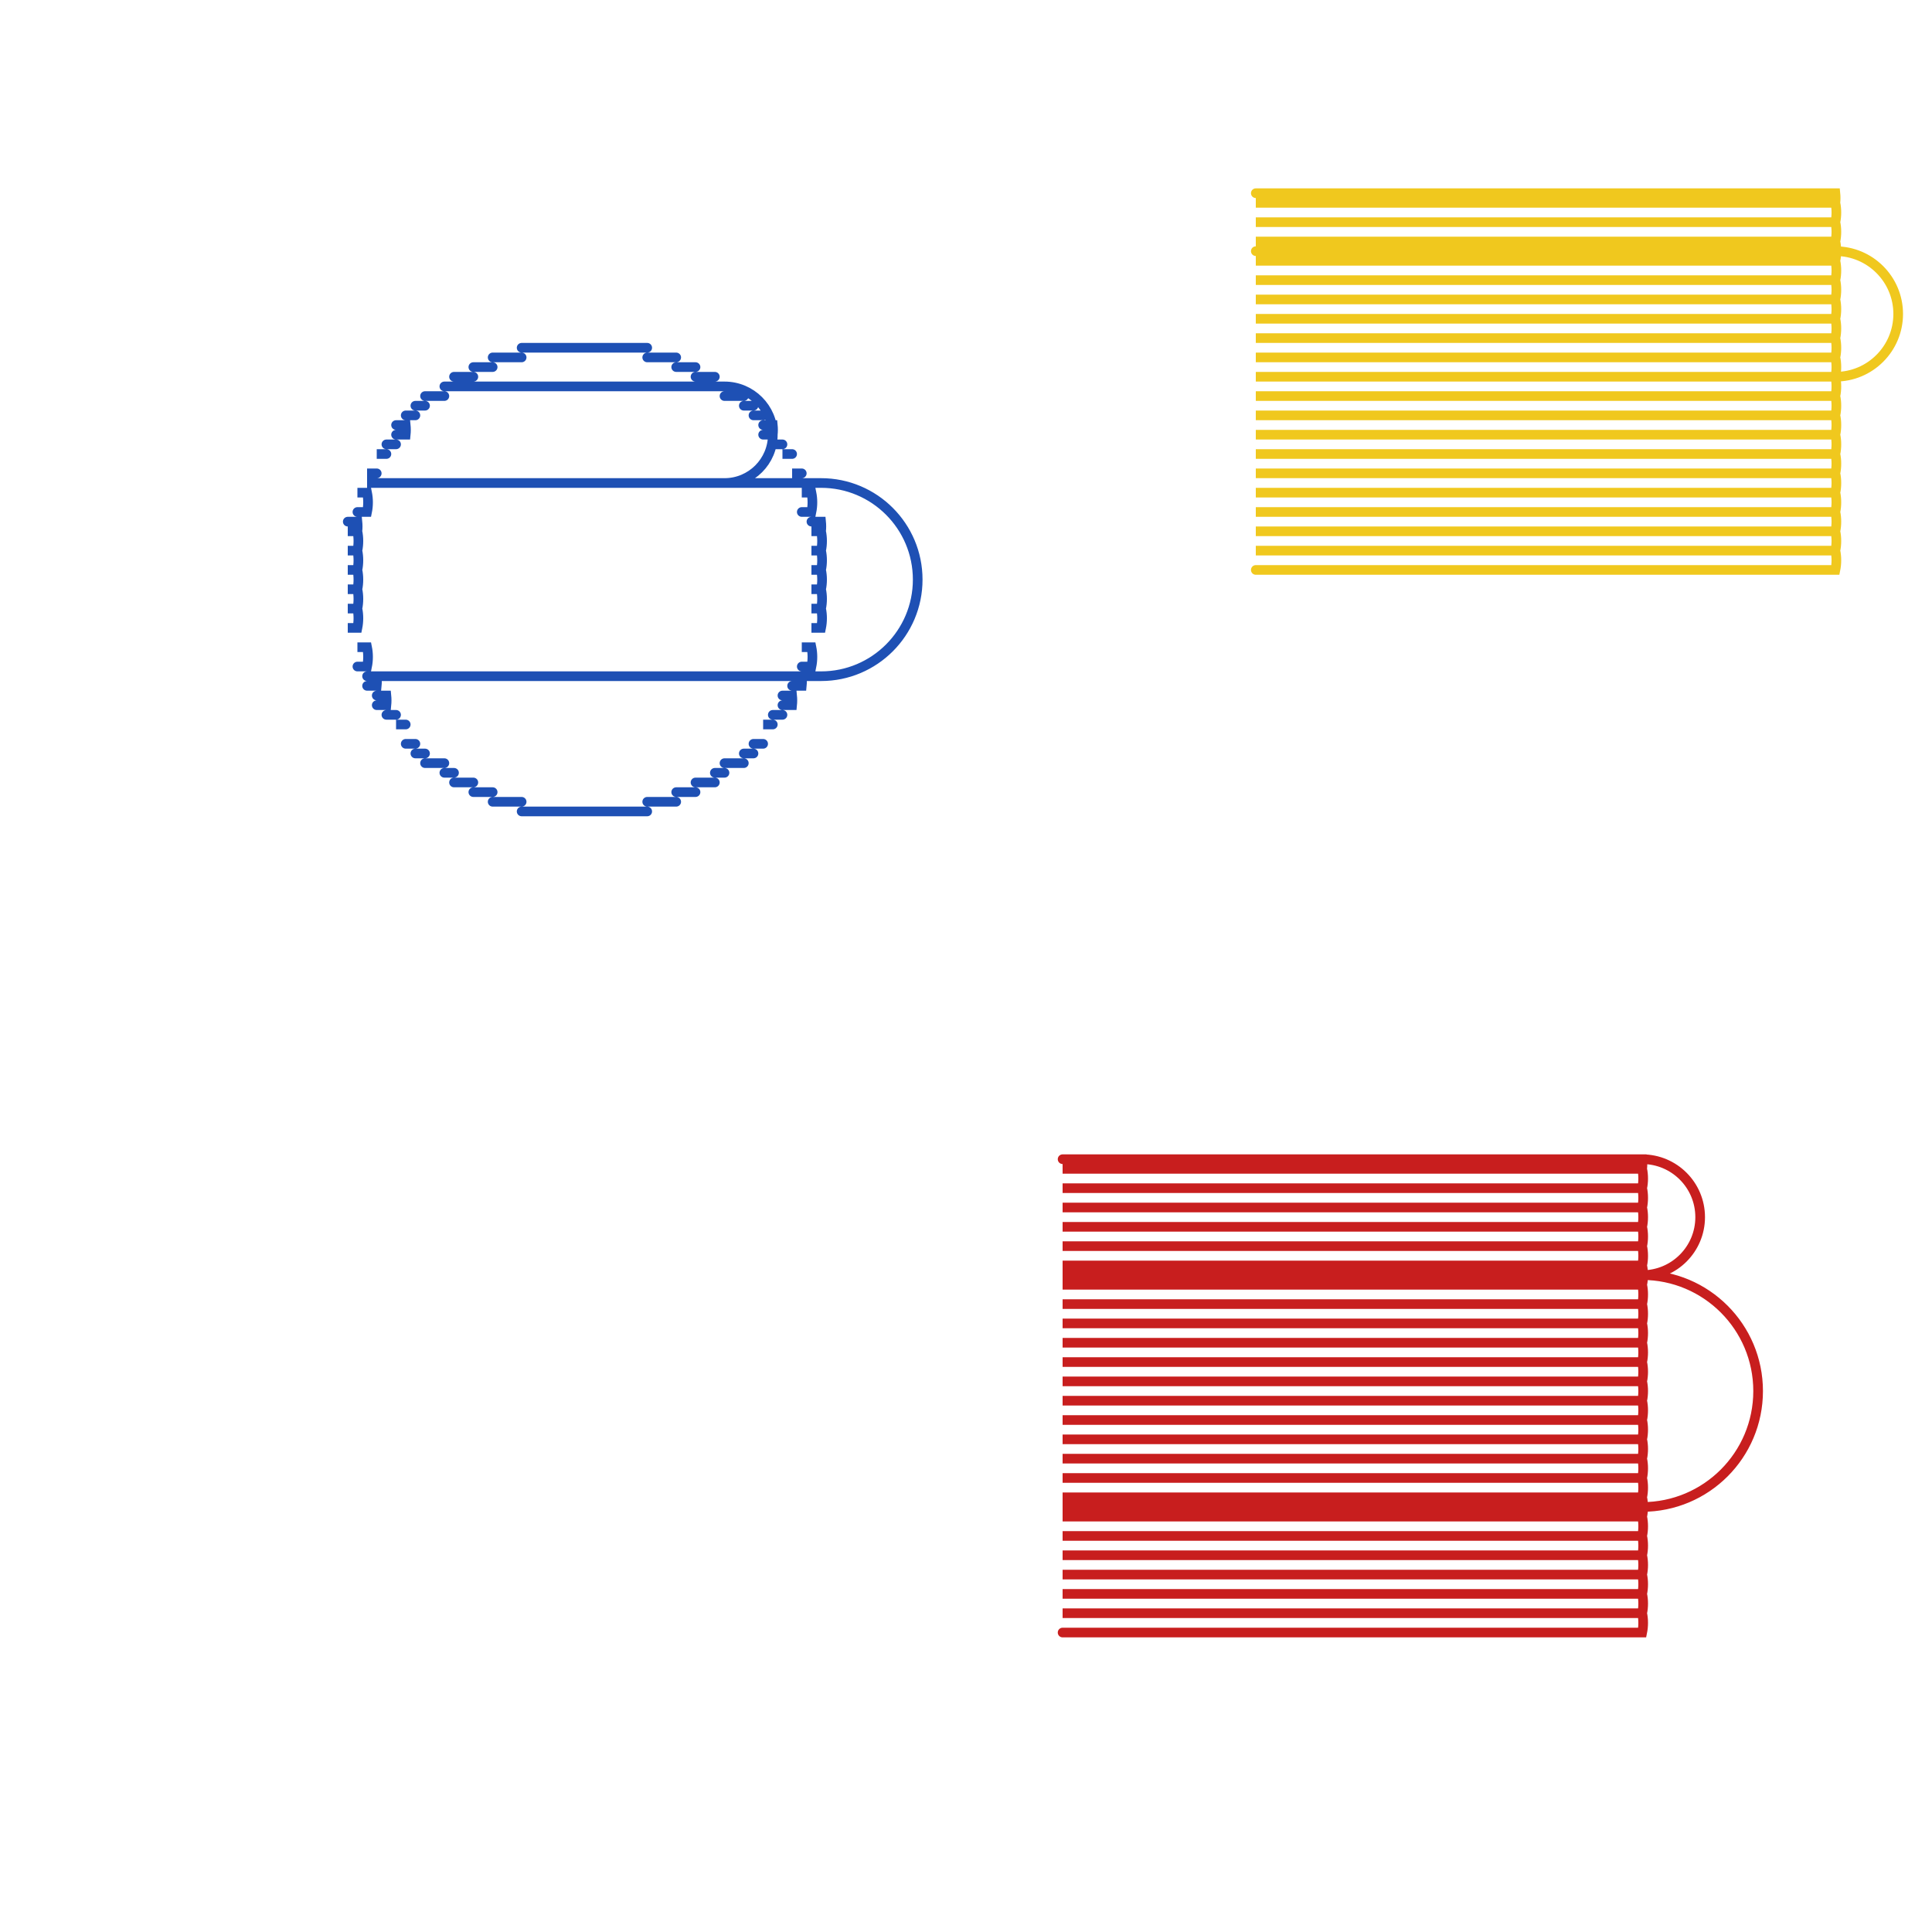
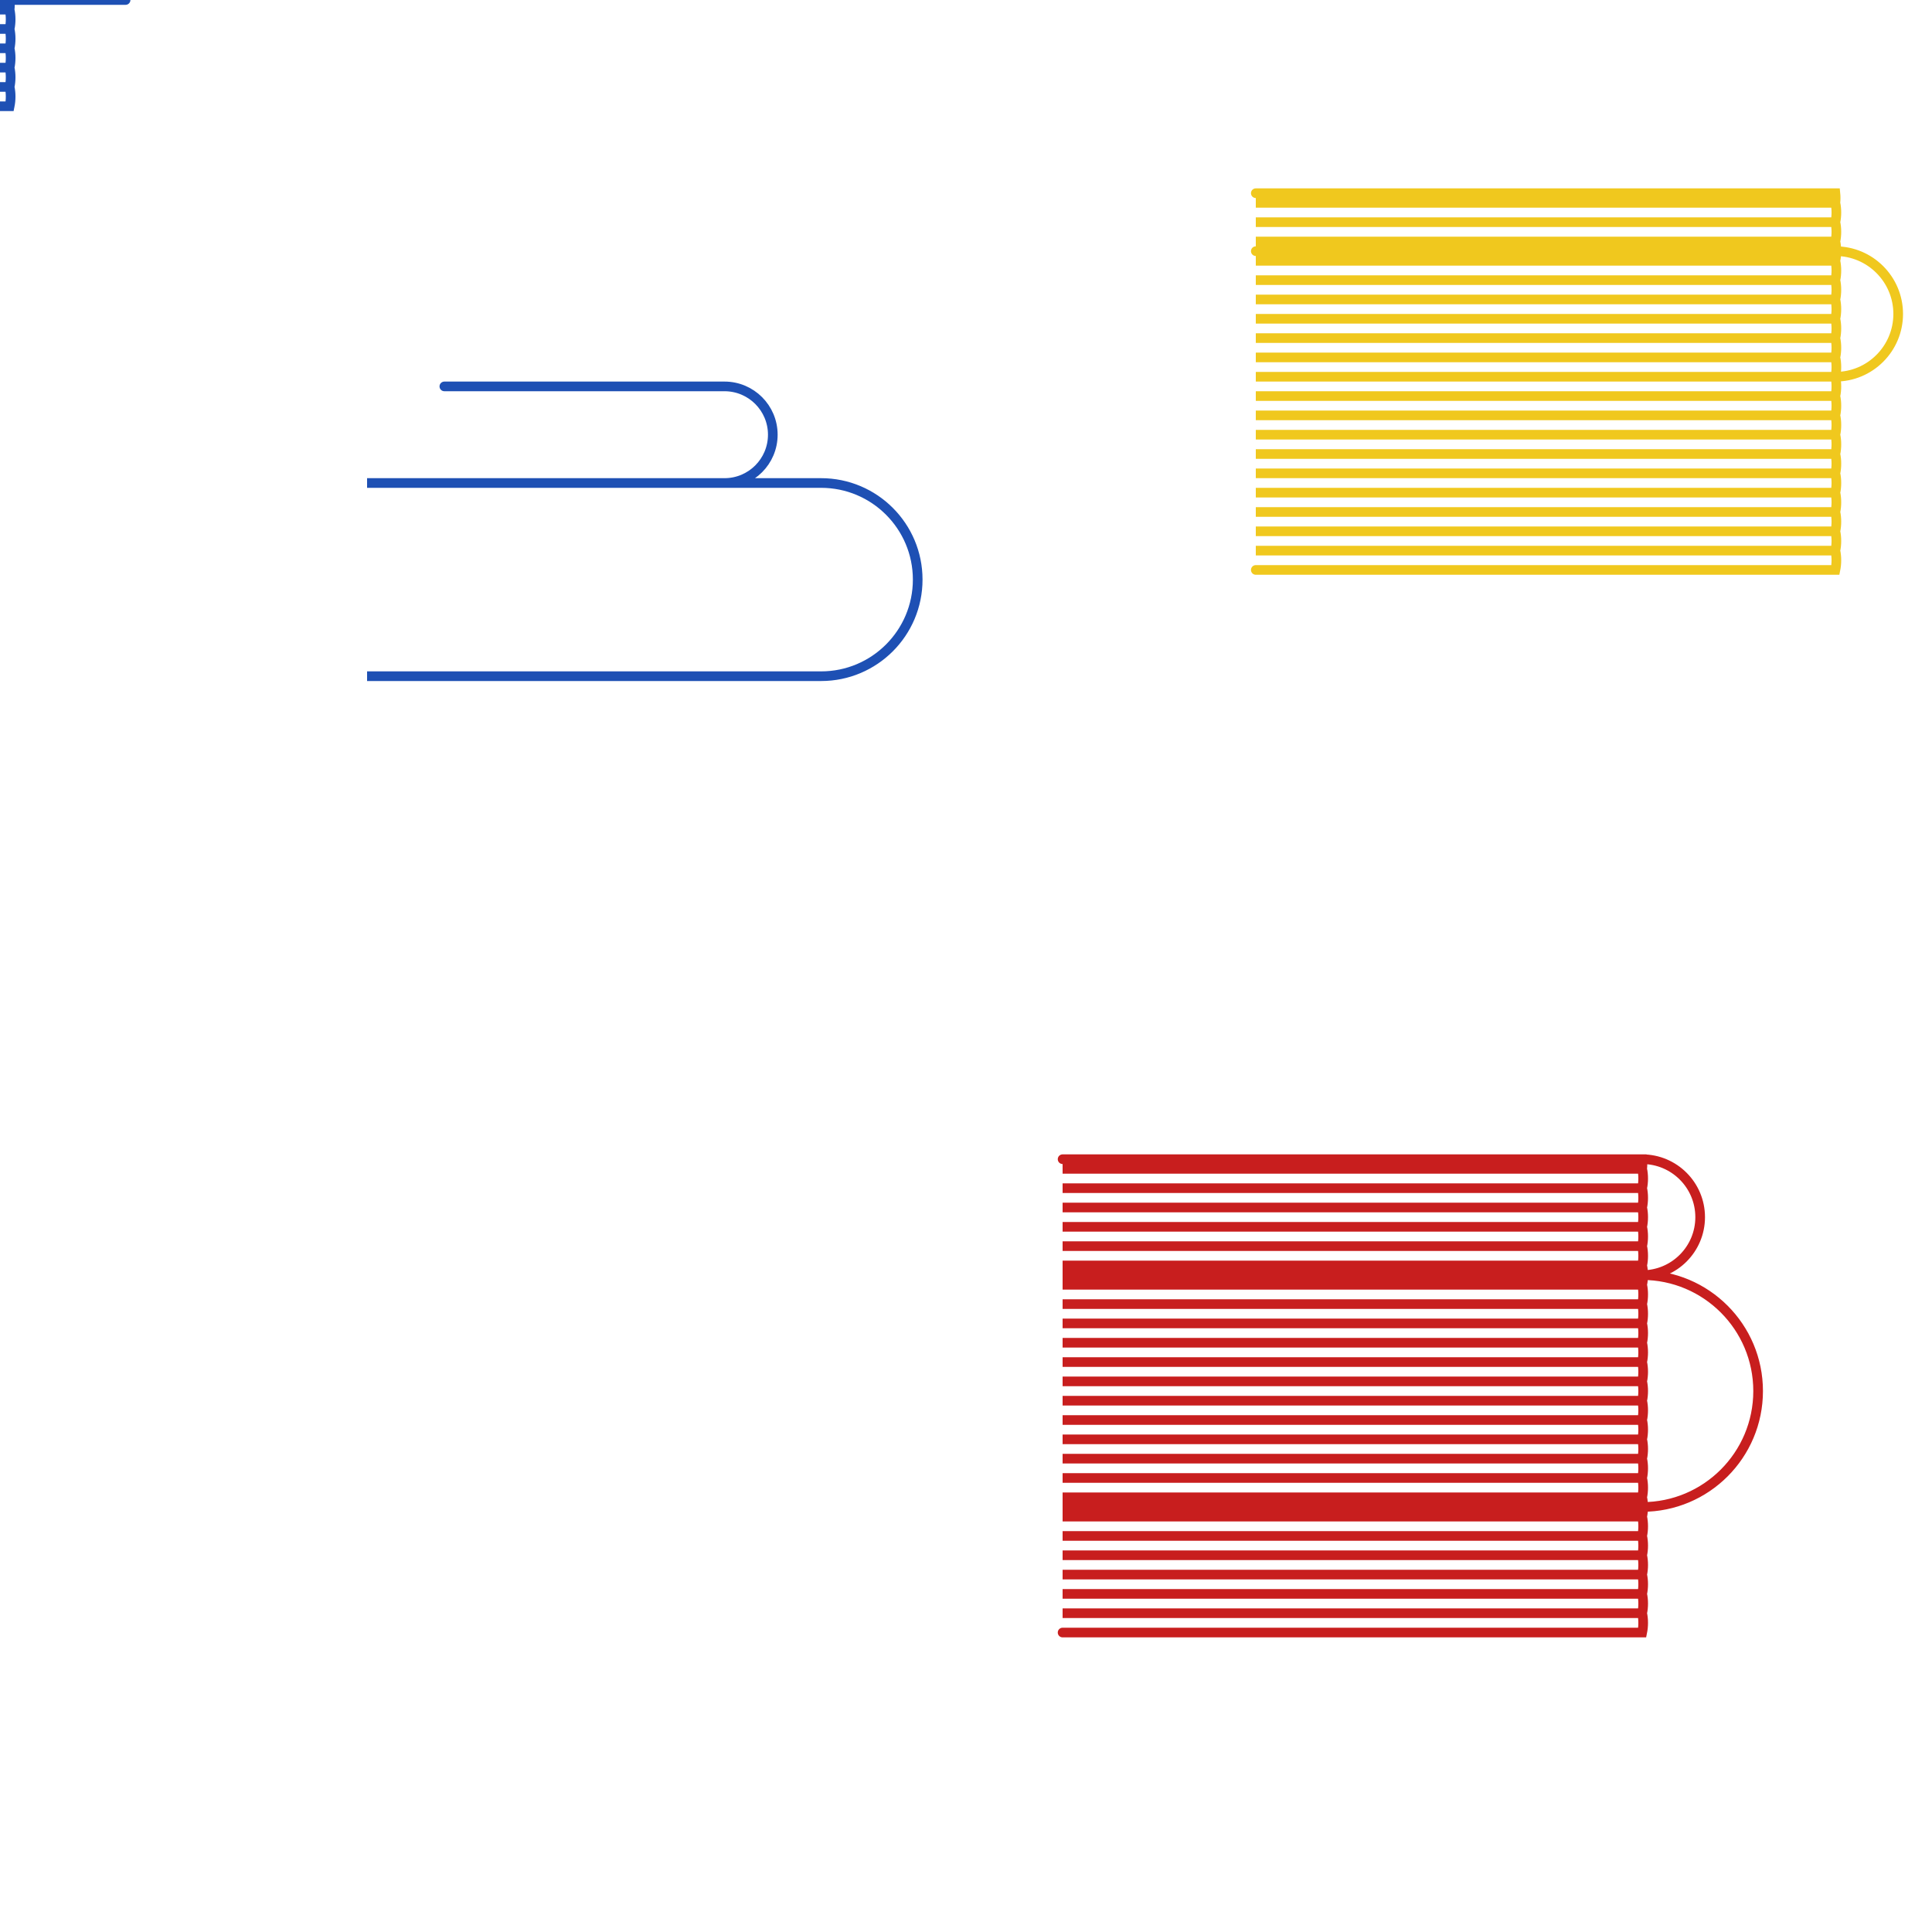
<svg xmlns="http://www.w3.org/2000/svg" width="200" height="200" viewBox="0 0 200 200">
  <g id="layer_01_dark_red_C81E1E">
    <path d="M110 120 H170 A 5.0 5.0 0 0 1 170 132 H110 H170 A 5.0 5.0 0 0 1 170 156 H110 H170 M110 120 H170 A 5.0 5.0 0 0 1 170 121 H169 H110 H111 H170 A 5.0 5.0 0 0 1 170 123 H169 H110 H111 H170 A 5.0 5.0 0 0 1 170 125 H169 H110 H111 H170 A 5.0 5.0 0 0 1 170 127 H169 H110 H111 H170 A 5.0 5.0 0 0 1 170 129 H169 H110 H111 H170 A 5.0 5.0 0 0 1 170 131 H169 H110 H111 H170 A 5.0 5.0 0 0 1 170 133 H169 H110 H111 H170 A 5.0 5.0 0 0 1 170 135 H169 H110 H111 H170 A 5.0 5.0 0 0 1 170 137 H169 H110 H111 H170 A 5.0 5.0 0 0 1 170 139 H169 H110 H111 H170 A 5.0 5.0 0 0 1 170 141 H169 H110 H111 H170 A 5.0 5.0 0 0 1 170 143 H169 H110 H111 H170 A 5.0 5.0 0 0 1 170 145 H169 H110 H111 H170 A 5.0 5.0 0 0 1 170 147 H169 H110 H111 H170 A 5.0 5.0 0 0 1 170 149 H169 H110 H111 H170 A 5.0 5.0 0 0 1 170 151 H169 H110 H111 H170 A 5.0 5.0 0 0 1 170 153 H169 H110 H111 H170 A 5.0 5.0 0 0 1 170 155 H169 H110 H111 H170 A 5.0 5.0 0 0 1 170 157 H169 H110 H111 H170 A 5.0 5.0 0 0 1 170 159 H169 H110 H111 H170 A 5.0 5.0 0 0 1 170 161 H169 H110 H111 H170 A 5.0 5.0 0 0 1 170 163 H169 H110 H111 H170 A 5.0 5.0 0 0 1 170 165 H169 H110 H111 H170 A 5.0 5.0 0 0 1 170 167 H169 H110 H111 H170 A 5.0 5.0 0 0 1 170 169 H110" stroke="rgb(200,30,30)" stroke-width="1.0" stroke-linecap="round" fill="none" />
  </g>
  <g id="layer_02_light_yellow_F0C81E">
    <path d="M130 26 H190 A 5.0 5.0 0 0 1 190 39 H130 H190 M130 20 H190 A 5.0 5.0 0 0 1 190 21 H189 H130 H131 H190 A 5.0 5.0 0 0 1 190 23 H189 H130 H131 H190 A 5.0 5.0 0 0 1 190 25 H189 H130 H131 H190 A 5.0 5.0 0 0 1 190 27 H189 H130 H131 H190 A 5.0 5.0 0 0 1 190 29 H189 H130 H131 H190 A 5.0 5.0 0 0 1 190 31 H189 H130 H131 H190 A 5.0 5.0 0 0 1 190 33 H189 H130 H131 H190 A 5.0 5.0 0 0 1 190 35 H189 H130 H131 H190 A 5.0 5.0 0 0 1 190 37 H189 H130 H131 H190 A 5.0 5.0 0 0 1 190 39 H189 H130 H131 H190 A 5.0 5.0 0 0 1 190 41 H189 H130 H131 H190 A 5.0 5.0 0 0 1 190 43 H189 H130 H131 H190 A 5.0 5.0 0 0 1 190 45 H189 H130 H131 H190 A 5.0 5.0 0 0 1 190 47 H189 H130 H131 H190 A 5.0 5.0 0 0 1 190 49 H189 H130 H131 H190 A 5.0 5.0 0 0 1 190 51 H189 H130 H131 H190 A 5.0 5.0 0 0 1 190 53 H189 H130 H131 H190 A 5.0 5.0 0 0 1 190 55 H189 H130 H131 H190 A 5.0 5.0 0 0 1 190 57 H189 H130 H131 H190 A 5.0 5.0 0 0 1 190 59 H130" stroke="rgb(240,200,30)" stroke-width="1.0" stroke-linecap="round" fill="none" />
  </g>
  <g id="layer_03_mid_blue_1E50B4">
-     <path d="M46 40 H75 A 5.0 5.0 0 0 1 75 50 H38 H85 A 5.0 5.0 0 0 1 85 70 H38 H75 M36 54 H37 A 5.0 5.0 0 0 1 37 55 H36 H37 A 5.0 5.0 0 0 1 37 57 H36 H37 A 5.0 5.0 0 0 1 37 59 H36 H37 A 5.0 5.0 0 0 1 37 61 H36 H37 A 5.0 5.0 0 0 1 37 63 H36 H37 A 5.0 5.0 0 0 1 37 65 H36 H37 M38 51 H37 H38 A 5.0 5.0 0 0 1 38 53 H37 M39 49 H38 H39 M40 47 H39 H40 M40 46 H41 M41 44 H42 A 5.0 5.0 0 0 1 42 45 H41 M43 43 H42 M43 42 H44 M46 41 H44 M46 40 H47 M49 39 H47 M49 38 H51 M54 37 H51 M54 36 H67 M70 37 H67 M70 38 H72 M74 39 H72 M74 40 H75 M77 41 H75 M77 42 H78 M79 43 H78 M79 44 H80 A 5.0 5.0 0 0 1 80 45 H79 M80 46 H81 M82 47 H81 H82 M83 49 H82 H83 M84 51 H83 H84 A 5.0 5.0 0 0 1 84 53 H83 M84 54 H85 A 5.0 5.0 0 0 1 85 55 H84 H85 A 5.0 5.0 0 0 1 85 57 H84 H85 A 5.0 5.0 0 0 1 85 59 H84 H85 A 5.0 5.0 0 0 1 85 61 H84 H85 A 5.0 5.0 0 0 1 85 63 H84 H85 A 5.0 5.0 0 0 1 85 65 H84 H85 M84 67 H83 H84 A 5.0 5.0 0 0 1 84 69 H83 M82 70 H83 A 5.0 5.0 0 0 1 83 71 H82 M81 72 H82 A 5.0 5.0 0 0 1 82 73 H81 M80 74 H81 M80 75 H79 H80 M79 77 H78 M77 78 H78 M77 79 H75 M74 80 H75 M74 81 H72 M70 82 H72 M70 83 H67 M54 84 H67 M54 83 H51 M49 82 H51 M49 81 H47 M46 80 H47 M46 79 H44 M43 78 H44 M43 77 H42 M42 75 H41 H42 M40 74 H41 M39 72 H40 A 5.0 5.0 0 0 1 40 73 H39 M38 70 H39 A 5.0 5.0 0 0 1 39 71 H38 M38 67 H37 H38 A 5.0 5.0 0 0 1 38 69 H37" stroke="rgb(30,80,180)" stroke-width="1.0" stroke-linecap="round" fill="none" />
+     <path d="M46 40 H75 A 5.0 5.0 0 0 1 75 50 H38 H85 A 5.0 5.0 0 0 1 85 70 H38 H75 M0 0 H1 A 5.0 5.0 0 0 1 1 1 H0 H1 A 5.0 5.0 0 0 1 1 3 H0 H1 A 5.0 5.0 0 0 1 1 5 H0 H1 A 5.0 5.0 0 0 1 1 7 H0 H1 A 5.0 5.0 0 0 1 1 9 H0 H1 A 5.0 5.0 0 0 1 1 11 H0 H1 M0 0 H1 A 5.0 5.0 0 0 1 1 1 H0 H1 M0 0 H1 A 5.0 5.0 0 0 1 1 1 H0 M0 0 H1 A 5.0 5.0 0 0 1 1 1 H0 M0 0 H1 M0 0 H1 A 5.0 5.0 0 0 1 1 1 H0 M0 0 H1 M0 0 H1 M0 0 H2 M0 0 H1 M0 0 H2 M0 0 H2 M0 0 H3 M0 0 H13 M0 0 H3 M0 0 H2 M0 0 H2 M0 0 H1 M0 0 H2 M0 0 H1 M0 0 H1 M0 0 H1 A 5.0 5.0 0 0 1 1 1 H0 M0 0 H1 M0 0 H1 A 5.0 5.0 0 0 1 1 1 H0 M0 0 H1 A 5.0 5.0 0 0 1 1 1 H0 M0 0 H1 A 5.0 5.0 0 0 1 1 1 H0 H1 M0 0 H1 A 5.0 5.0 0 0 1 1 1 H0 H1 A 5.0 5.0 0 0 1 1 3 H0 H1 A 5.0 5.0 0 0 1 1 5 H0 H1 A 5.0 5.0 0 0 1 1 7 H0 H1 A 5.0 5.0 0 0 1 1 9 H0 H1 A 5.0 5.0 0 0 1 1 11 H0 H1 M0 0 H1 A 5.0 5.0 0 0 1 1 1 H0 H1 M0 0 H1 A 5.0 5.0 0 0 1 1 1 H0 M0 0 H1 A 5.0 5.0 0 0 1 1 1 H0 M0 0 H1 M0 0 H1 A 5.0 5.0 0 0 1 1 1 H0 M0 0 H1 M0 0 H1 M0 0 H2 M0 0 H1 M0 0 H2 M0 0 H2 M0 0 H3 M0 0 H13 M0 0 H3 M0 0 H2 M0 0 H2 M0 0 H1 M0 0 H2 M0 0 H1 M0 0 H1 M0 0 H1 A 5.0 5.0 0 0 1 1 1 H0 M0 0 H1 M0 0 H1 A 5.0 5.0 0 0 1 1 1 H0 M0 0 H1 A 5.0 5.0 0 0 1 1 1 H0 M0 0 H1 A 5.0 5.0 0 0 1 1 1 H0 H1" stroke="rgb(30,80,180)" stroke-width="1.0" stroke-linecap="round" fill="none" />
  </g>
</svg>
